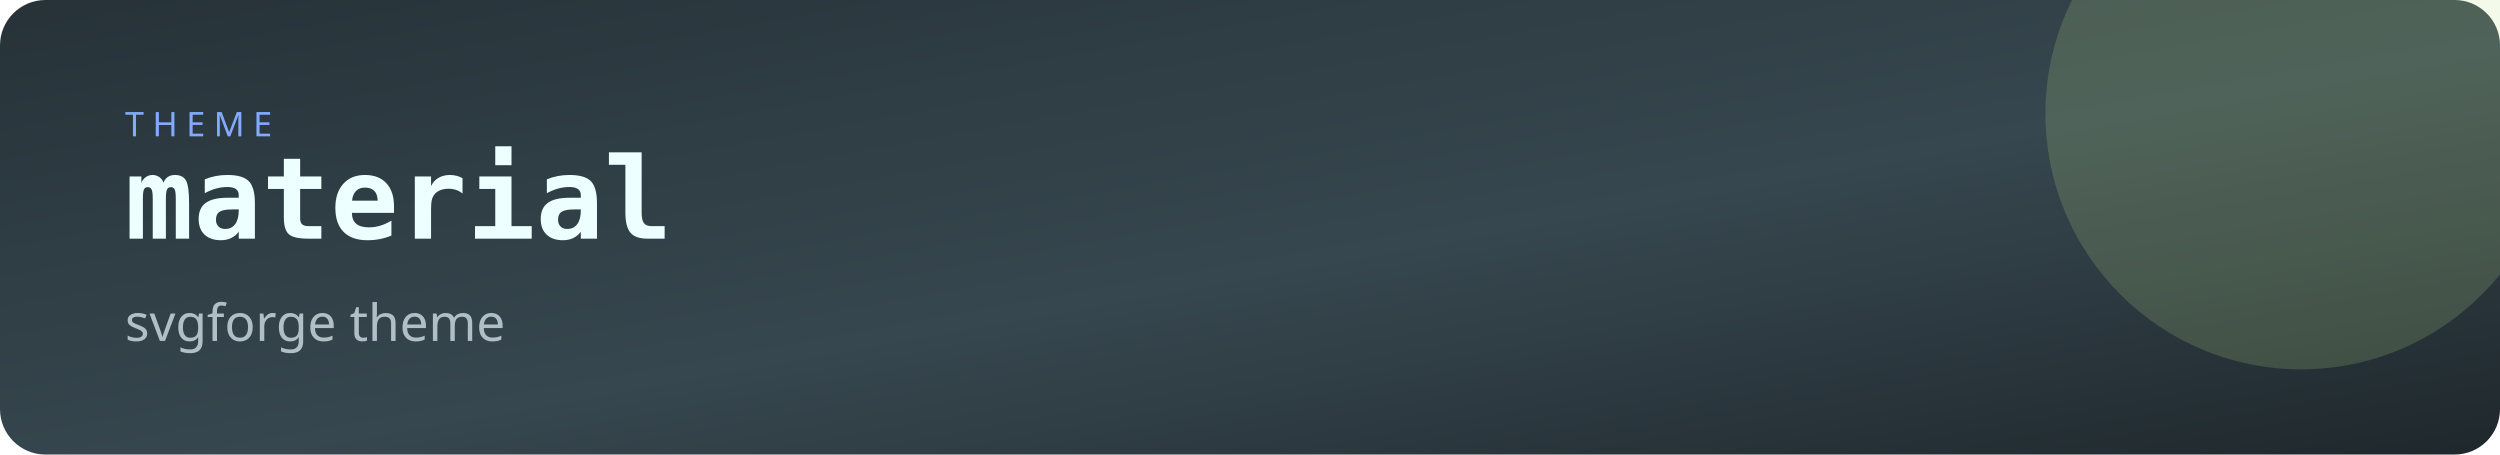
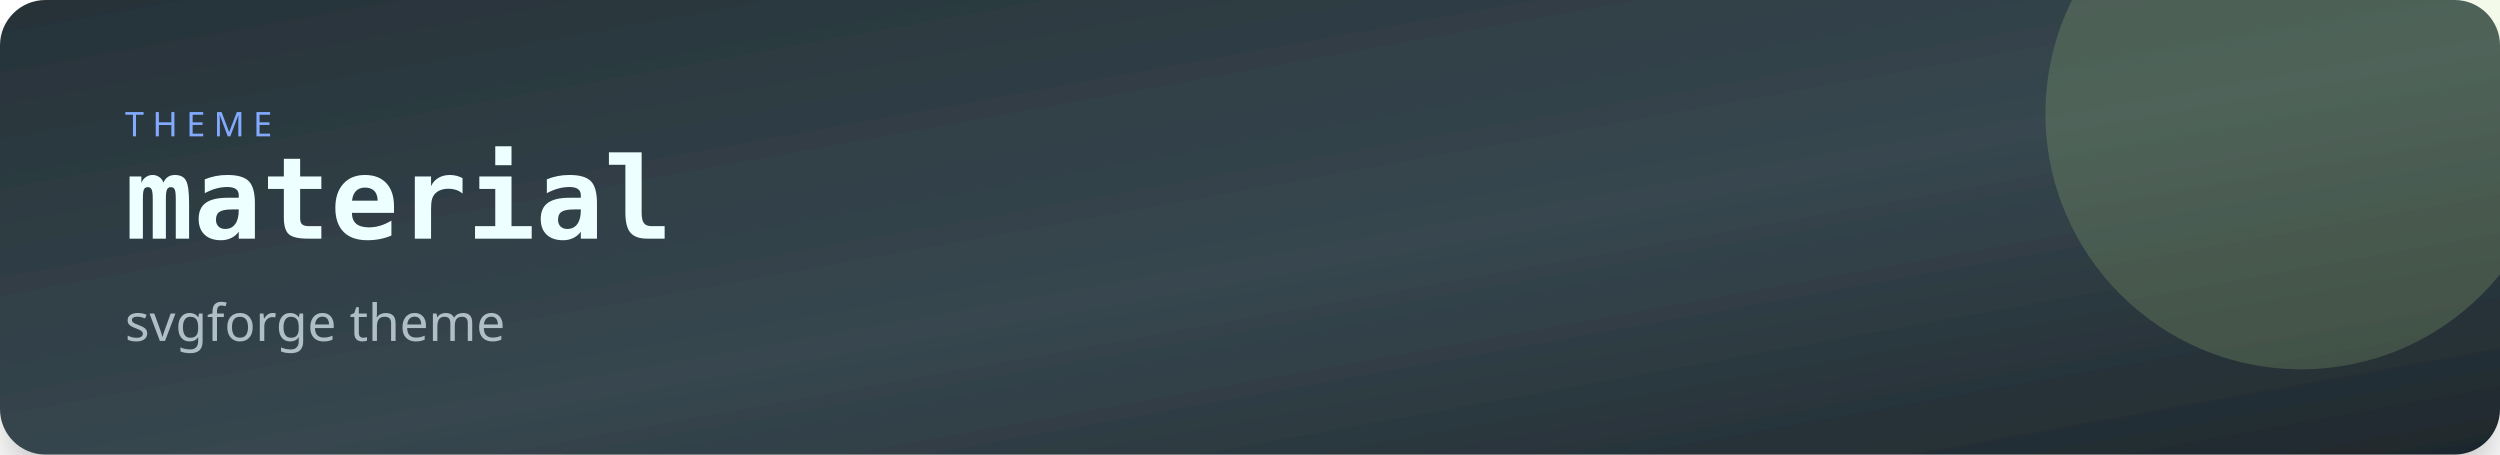
<svg xmlns="http://www.w3.org/2000/svg" width="880" height="160" viewBox="0 0 880 160" role="img" aria-label="material">
  <defs>
-     <linearGradient id="grad-materialmaterial-5f57a05c" x1="0" y1="0" x2="1" y2="1">
-       <stop offset="0%" stop-color="#263238" />
-       <stop offset="55%" stop-color="#37474f" />
-       <stop offset="100%" stop-color="#1e272c" />
-     </linearGradient>
+     <filter id="shadow-material-11d36527" x="-8%" y="-8%" width="120%" height="130%">
+       <feDropShadow dx="0" dy="8" stdDeviation="10" flood-color="#000000" flood-opacity="0.28" />
+     </filter>
  </defs>
-   <rect width="880" height="160" rx="16" fill="url(#grad-materialmaterial-5f57a05c)" />
-   <circle cx="810" cy="40" r="90" fill="#c3e88d" fill-opacity="0.18" />
-   <text x="44" y="48" fill="#82aaff" font-family="ui-sans-serif, system-ui, sans-serif" font-size="12" letter-spacing="3">THEME</text>
-   <text x="44" y="84" fill="#eeffff" font-family="ui-monospace, SFMono-Regular, Menlo, monospace" font-size="40" font-weight="700">material</text>
-   <text x="44" y="120" fill="#b0bec5" font-family="ui-sans-serif, system-ui, sans-serif" font-size="18">svgforge theme</text>
+   <g filter="url(#shadow-material-11d36527)">
+     <defs>
+       <linearGradient id="grad-materialmaterial-5f57a05c" x1="0" y1="0" x2="1" y2="1">
+         <stop offset="0%" stop-color="#263238" />
+         <stop offset="55%" stop-color="#37474f" />
+         <stop offset="100%" stop-color="#1e272c" />
+       </linearGradient>
+     </defs>
+     <rect width="880" height="160" rx="16" fill="url(#grad-materialmaterial-5f57a05c)" />
+     <circle cx="810" cy="40" r="90" fill="#c3e88d" fill-opacity="0.18" />
+     <text x="44" y="48" fill="#82aaff" font-family="ui-sans-serif, system-ui, sans-serif" font-size="12" letter-spacing="3">THEME</text>
+     <text x="44" y="84" fill="#eeffff" font-family="ui-monospace, SFMono-Regular, Menlo, monospace" font-size="40" font-weight="700">material</text>
+     <text x="44" y="120" fill="#b0bec5" font-family="ui-sans-serif, system-ui, sans-serif" font-size="18">svgforge theme</text>
+   </g>
</svg>
